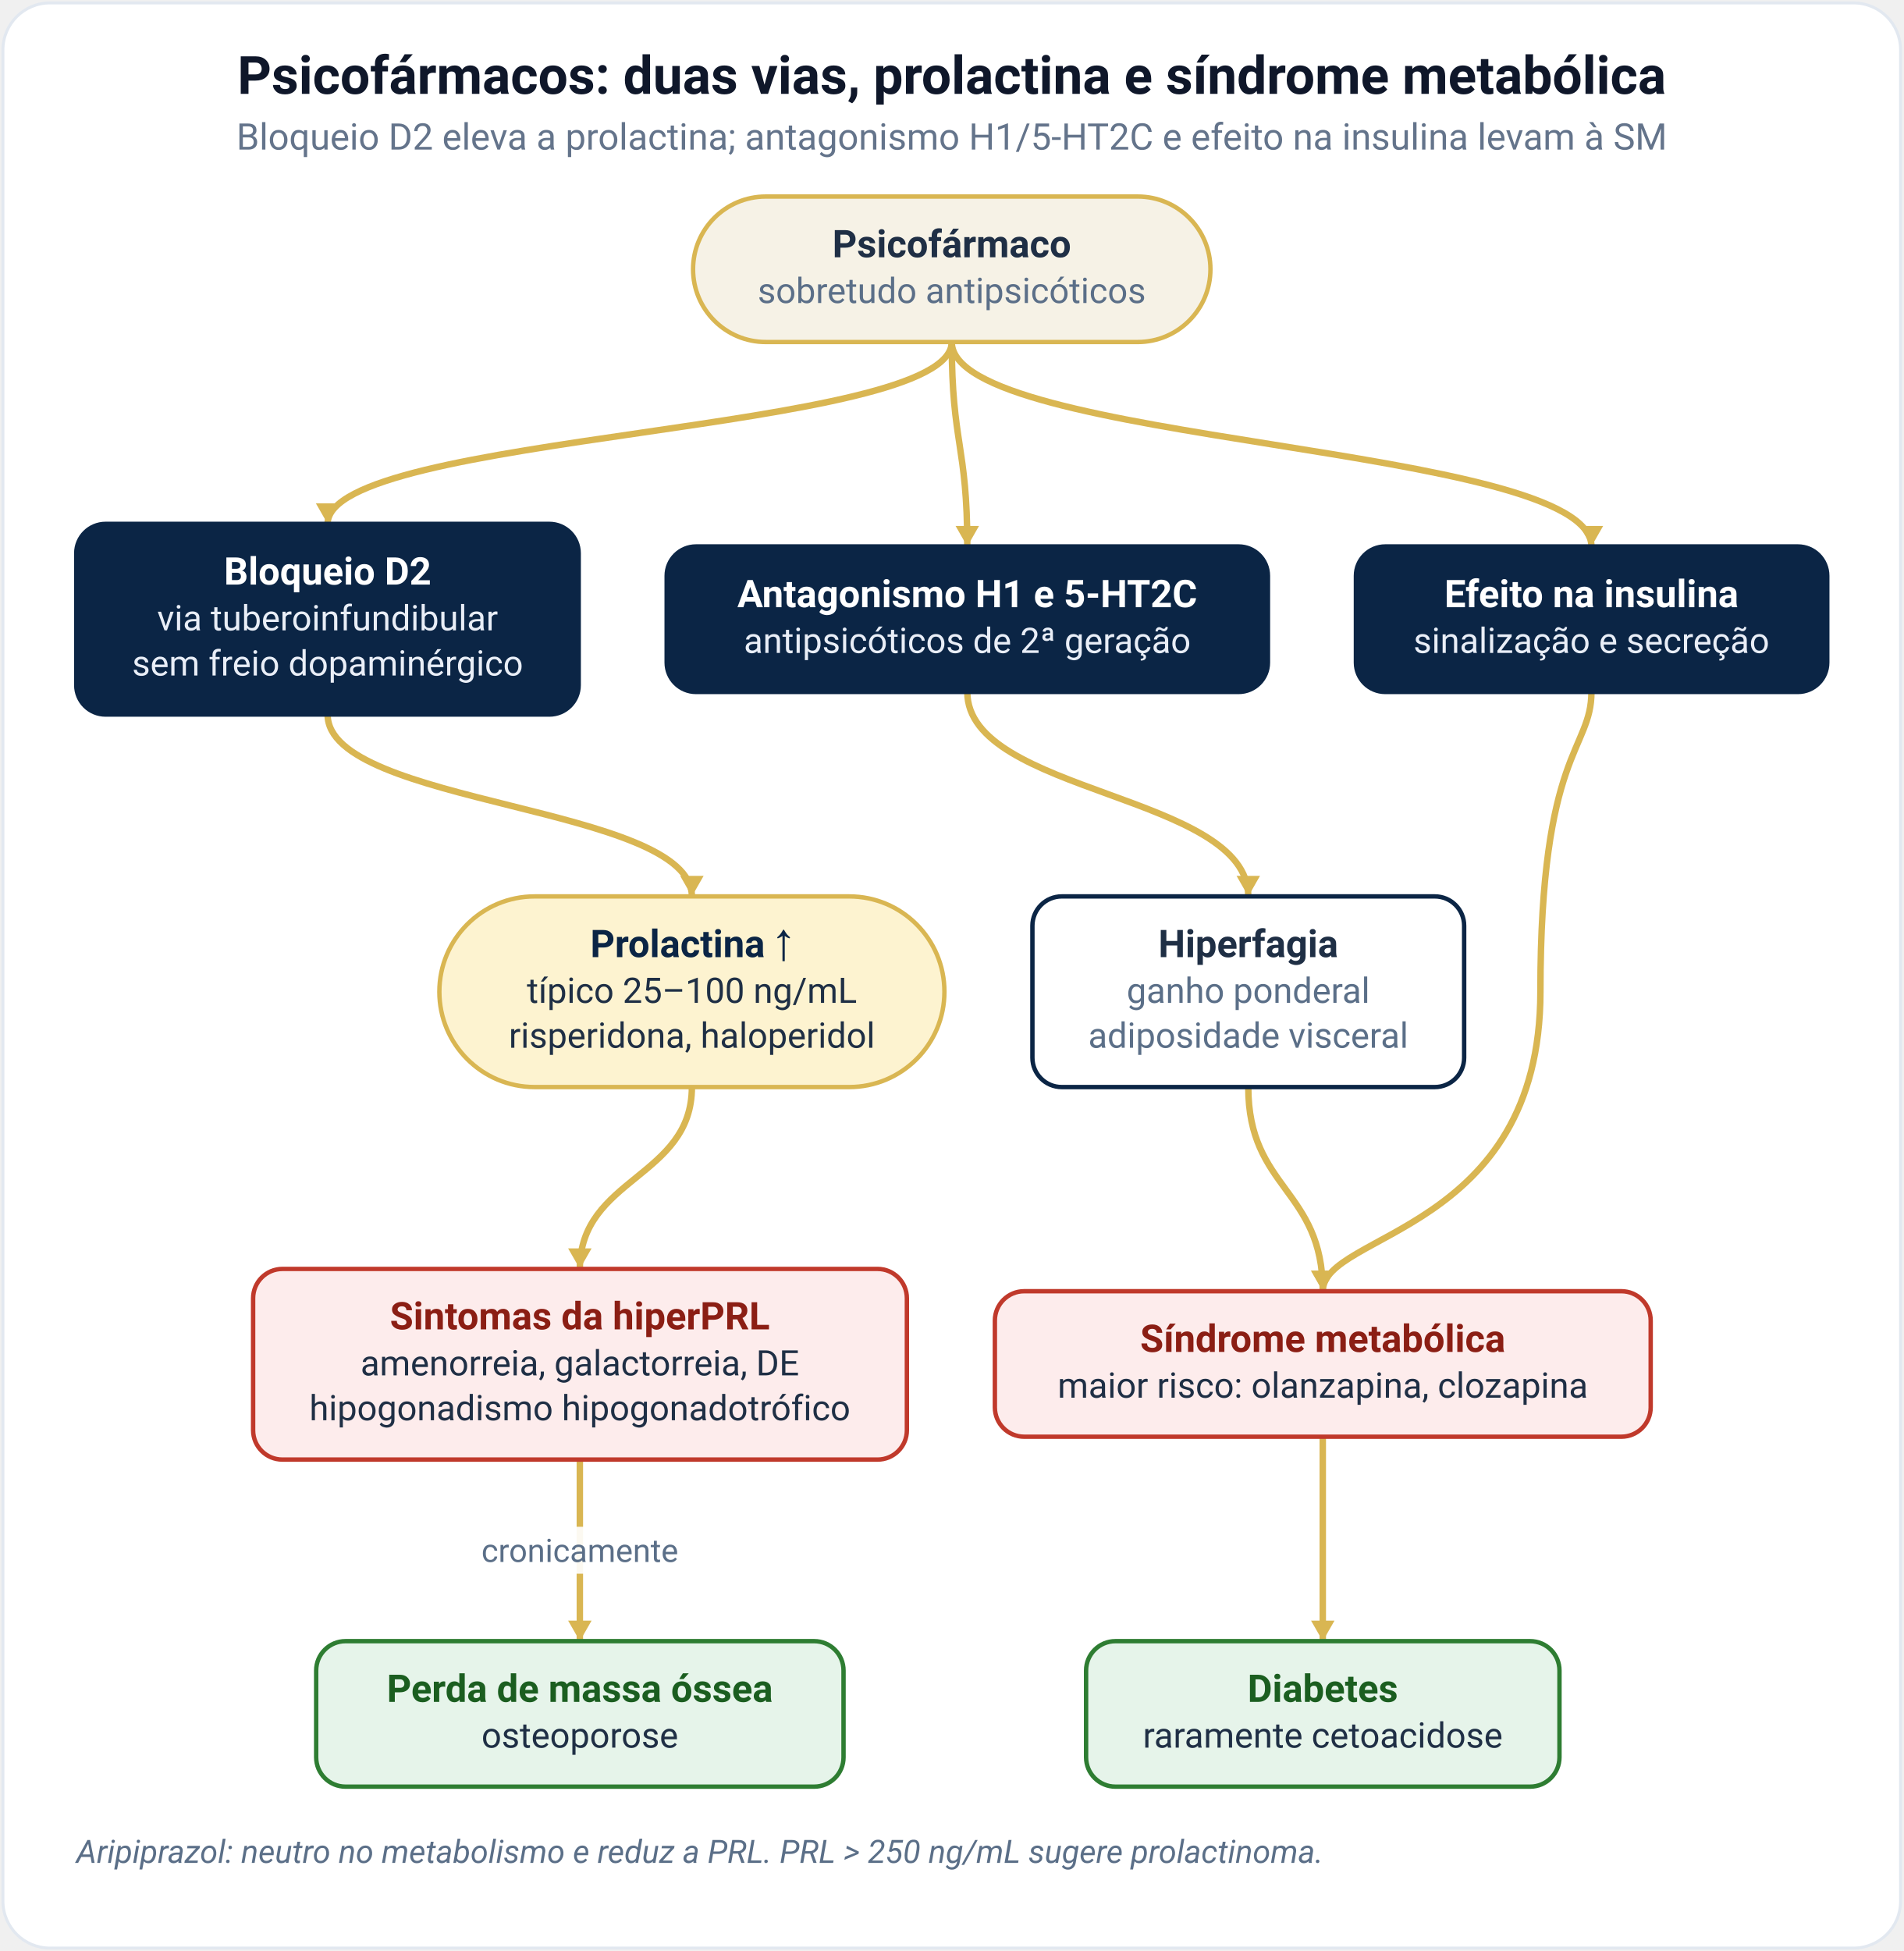
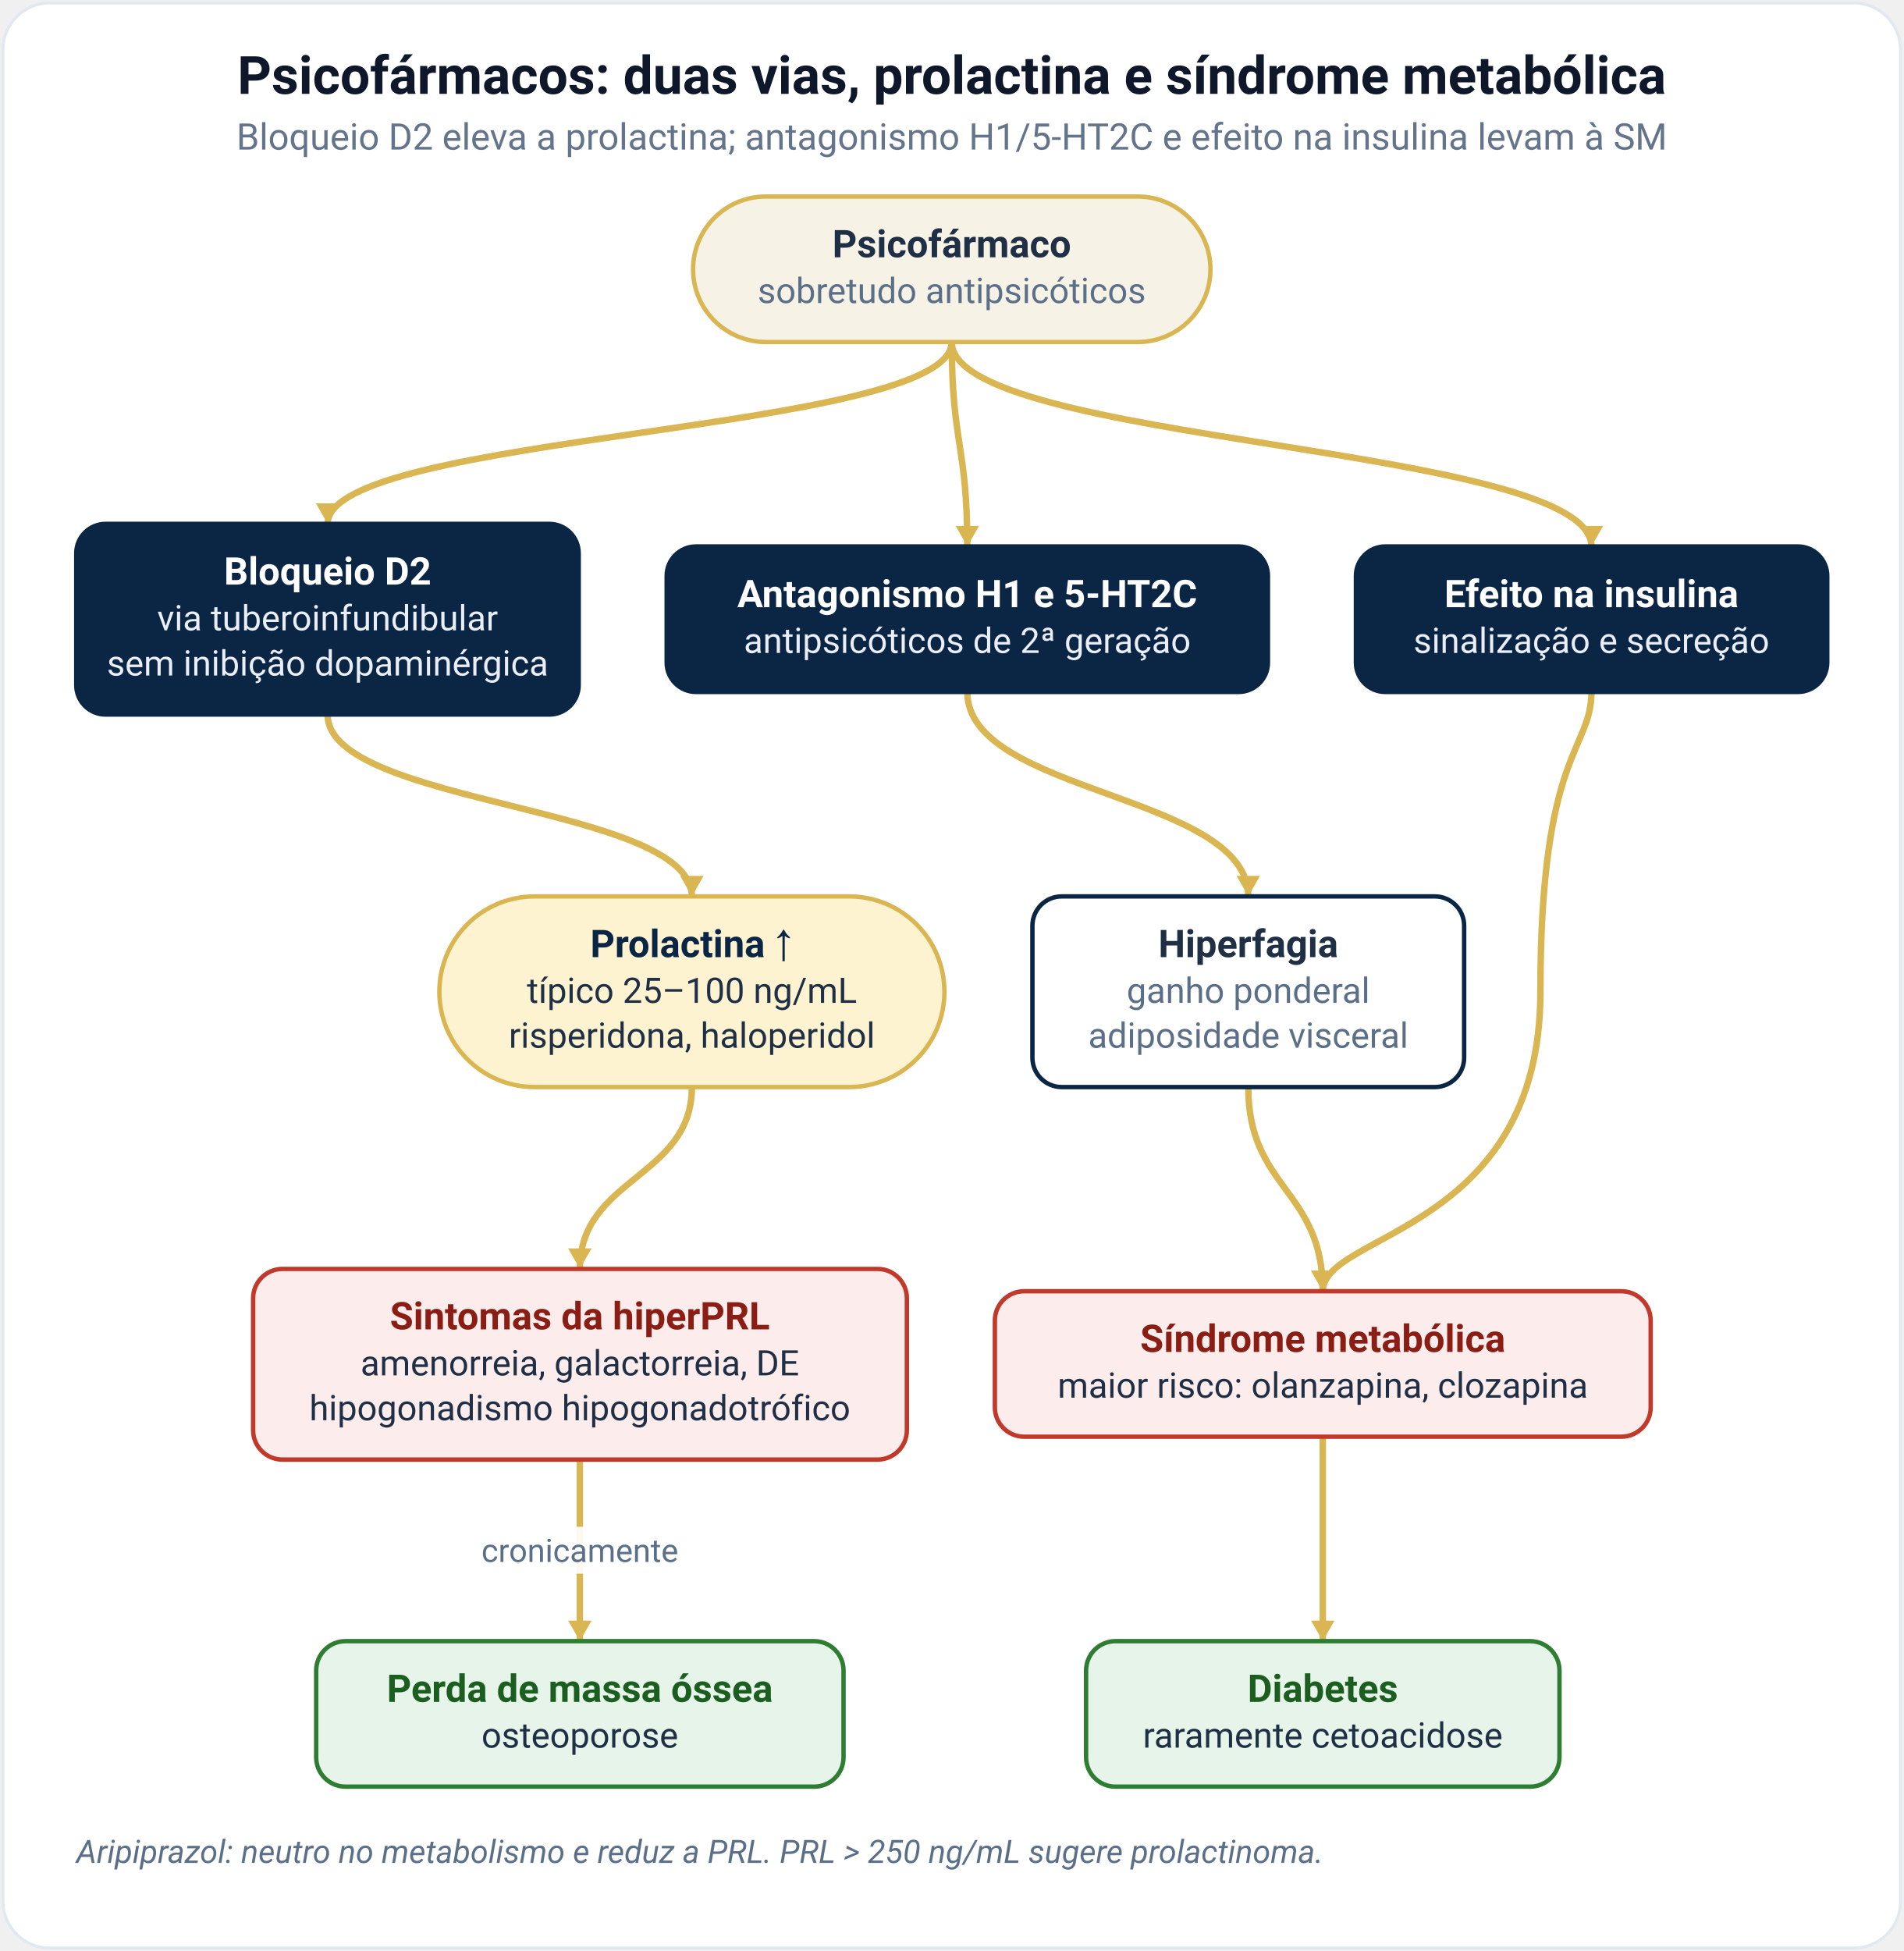
<svg xmlns="http://www.w3.org/2000/svg" viewBox="0 0 649 665.13" width="649" height="665.13" role="img" aria-label="Psicofármacos: duas vias, prolactina e síndrome metabólica">
  <defs>
    <marker id="fmetabolica-ag" markerWidth="10" markerHeight="10" refX="8" refY="5" orient="auto" markerUnits="userSpaceOnUse">
      <path d="M1,1 L8,5 L1,9 Z" fill="#d9b652" />
    </marker>
    <marker id="fmetabolica-ar" markerWidth="10" markerHeight="10" refX="8" refY="5" orient="auto" markerUnits="userSpaceOnUse">
      <path d="M1,1 L8,5 L1,9 Z" fill="#c0392b" />
    </marker>
    <marker id="fmetabolica-as" markerWidth="10" markerHeight="10" refX="8" refY="5" orient="auto" markerUnits="userSpaceOnUse">
      <path d="M1,1 L8,5 L1,9 Z" fill="#5b6f88" />
    </marker>
    <marker id="fmetabolica-av" markerWidth="10" markerHeight="10" refX="8" refY="5" orient="auto" markerUnits="userSpaceOnUse">
      <path d="M1,1 L8,5 L1,9 Z" fill="#2e7d32" />
    </marker>
  </defs>
  <rect x="1" y="1" width="647" height="663.13" rx="16" fill="#ffffff" stroke="#e2e8f0" />
  <text x="324.5" y="32" font-family="-apple-system,'Segoe UI',Roboto,Helvetica,Arial,sans-serif" font-size="18" font-weight="700" fill="#0f172a" text-anchor="middle">Psicofármacos: duas vias, prolactina e síndrome metabólica</text>
  <text x="324.5" y="51" font-family="-apple-system,'Segoe UI',Roboto,Helvetica,Arial,sans-serif" font-size="12.5" fill="#64748b" text-anchor="middle">Bloqueio D2 eleva a prolactina; antagonismo H1/5-HT2C e efeito na insulina levam à SM</text>
  <path d="M324.5,116.6 C324.5,147.6 111.7,147.6 111.7,178.6" fill="none" stroke="#d9b652" stroke-width="2.2" marker-end="url(#fmetabolica-ag)" />
  <path d="M324.5,116.6 C324.5,151.5 329.8,151.5 329.8,186.3" fill="none" stroke="#d9b652" stroke-width="2.2" marker-end="url(#fmetabolica-ag)" />
  <path d="M324.5,116.6 C324.5,151.5 542.6,151.5 542.6,186.3" fill="none" stroke="#d9b652" stroke-width="2.2" marker-end="url(#fmetabolica-ag)" />
  <path d="M111.7,243.6 C111.7,274.6 235.9,274.6 235.9,305.6" fill="none" stroke="#d9b652" stroke-width="2.2" marker-end="url(#fmetabolica-ag)" />
  <path d="M235.9,370.6 C235.9,401.5 197.7,401.5 197.7,432.6" fill="none" stroke="#d9b652" stroke-width="2.2" marker-end="url(#fmetabolica-ag)" />
  <path d="M197.7,497.5 L197.7,559.5" fill="none" stroke="#d9b652" stroke-width="2.2" marker-end="url(#fmetabolica-ag)" />
  <path d="M329.8,235.9 C329.8,270.7 425.6,270.7 425.6,305.6" fill="none" stroke="#d9b652" stroke-width="2.2" marker-end="url(#fmetabolica-ag)" />
  <path d="M425.6,370.6 C425.6,405.4 451,405.4 451,440.2" fill="none" stroke="#d9b652" stroke-width="2.2" marker-end="url(#fmetabolica-ag)" />
  <path d="M542.6,235.9 C542.6,255.9 525.2,255.9 525.2,338.1 S451,420.2 451,440.2" fill="none" stroke="#d9b652" stroke-width="2.2" marker-end="url(#fmetabolica-ag)" />
  <path d="M451,489.8 L451,559.5" fill="none" stroke="#d9b652" stroke-width="2.2" marker-end="url(#fmetabolica-ag)" />
  <rect x="236.3" y="67" width="176.4" height="49.6" rx="24.805" fill="#f6f2e6" stroke="#d9b652" stroke-width="1.5" />
  <text x="324.5" y="87.7" font-family="-apple-system,'Segoe UI',Roboto,Helvetica,Arial,sans-serif" font-size="13" font-weight="700" fill="#1f2f45" text-anchor="middle">Psicofármaco</text>
  <text x="324.5" y="103.3" font-family="-apple-system,'Segoe UI',Roboto,Helvetica,Arial,sans-serif" font-size="12" fill="#5b6f88" text-anchor="middle">sobretudo antipsicóticos</text>
  <rect x="26" y="178.6" width="171.3" height="65" rx="10" fill="#0b2545" stroke="#0b2545" stroke-width="1.5" />
  <text x="111.7" y="199.3" font-family="-apple-system,'Segoe UI',Roboto,Helvetica,Arial,sans-serif" font-size="13" font-weight="700" fill="#ffffff" text-anchor="middle">Bloqueio D2</text>
  <text x="111.7" y="214.9" font-family="-apple-system,'Segoe UI',Roboto,Helvetica,Arial,sans-serif" font-size="12" fill="#e9eef7" text-anchor="middle">via tuberoinfundibular</text>
-   <text x="111.7" y="230.3" font-family="-apple-system,'Segoe UI',Roboto,Helvetica,Arial,sans-serif" font-size="12" fill="#e9eef7" text-anchor="middle">sem freio dopaminérgico</text>
+   <text x="111.7" y="230.3" font-family="-apple-system,'Segoe UI',Roboto,Helvetica,Arial,sans-serif" font-size="12" fill="#e9eef7" text-anchor="middle">sem inibição dopaminérgica</text>
  <rect x="227.3" y="186.3" width="205" height="49.6" rx="10" fill="#0b2545" stroke="#0b2545" stroke-width="1.5" />
  <text x="329.8" y="207" font-family="-apple-system,'Segoe UI',Roboto,Helvetica,Arial,sans-serif" font-size="13" font-weight="700" fill="#ffffff" text-anchor="middle">Antagonismo H1 e 5-HT2C</text>
  <text x="329.8" y="222.6" font-family="-apple-system,'Segoe UI',Roboto,Helvetica,Arial,sans-serif" font-size="12" fill="#e9eef7" text-anchor="middle">antipsicóticos de 2ª geração</text>
  <rect x="462.3" y="186.3" width="160.7" height="49.6" rx="10" fill="#0b2545" stroke="#0b2545" stroke-width="1.5" />
  <text x="542.6" y="207" font-family="-apple-system,'Segoe UI',Roboto,Helvetica,Arial,sans-serif" font-size="13" font-weight="700" fill="#ffffff" text-anchor="middle">Efeito na insulina</text>
  <text x="542.6" y="222.6" font-family="-apple-system,'Segoe UI',Roboto,Helvetica,Arial,sans-serif" font-size="12" fill="#e9eef7" text-anchor="middle">sinalização e secreção</text>
  <rect x="149.8" y="305.6" width="172.2" height="65" rx="32.485" fill="#fdf3d0" stroke="#d9b652" stroke-width="1.5" />
  <text x="235.9" y="326.3" font-family="-apple-system,'Segoe UI',Roboto,Helvetica,Arial,sans-serif" font-size="13" font-weight="700" fill="#0b2545" text-anchor="middle">Prolactina ↑</text>
  <text x="235.9" y="341.9" font-family="-apple-system,'Segoe UI',Roboto,Helvetica,Arial,sans-serif" font-size="12" fill="#1f2f45" text-anchor="middle">típico 25–100 ng/mL</text>
  <text x="235.9" y="357.2" font-family="-apple-system,'Segoe UI',Roboto,Helvetica,Arial,sans-serif" font-size="12" fill="#1f2f45" text-anchor="middle">risperidona, haloperidol</text>
  <rect x="352" y="305.6" width="147.2" height="65" rx="10" fill="#ffffff" stroke="#0b2545" stroke-width="1.5" />
  <text x="425.6" y="326.3" font-family="-apple-system,'Segoe UI',Roboto,Helvetica,Arial,sans-serif" font-size="13" font-weight="700" fill="#1f2f45" text-anchor="middle">Hiperfagia</text>
  <text x="425.6" y="341.9" font-family="-apple-system,'Segoe UI',Roboto,Helvetica,Arial,sans-serif" font-size="12" fill="#5b6f88" text-anchor="middle">ganho ponderal</text>
  <text x="425.6" y="357.2" font-family="-apple-system,'Segoe UI',Roboto,Helvetica,Arial,sans-serif" font-size="12" fill="#5b6f88" text-anchor="middle">adiposidade visceral</text>
  <rect x="86.3" y="432.6" width="222.9" height="65" rx="10" fill="#fdecec" stroke="#c0392b" stroke-width="1.5" />
  <text x="197.7" y="453.2" font-family="-apple-system,'Segoe UI',Roboto,Helvetica,Arial,sans-serif" font-size="13" font-weight="700" fill="#8b1e14" text-anchor="middle">Sintomas da hiperPRL</text>
  <text x="197.7" y="468.9" font-family="-apple-system,'Segoe UI',Roboto,Helvetica,Arial,sans-serif" font-size="12" fill="#1f2f45" text-anchor="middle">amenorreia, galactorreia, DE</text>
  <text x="197.7" y="484.2" font-family="-apple-system,'Segoe UI',Roboto,Helvetica,Arial,sans-serif" font-size="12" fill="#1f2f45" text-anchor="middle">hipogonadismo hipogonadotrófico</text>
  <rect x="339.2" y="440.2" width="223.6" height="49.6" rx="10" fill="#fdecec" stroke="#c0392b" stroke-width="1.5" />
  <text x="451" y="460.9" font-family="-apple-system,'Segoe UI',Roboto,Helvetica,Arial,sans-serif" font-size="13" font-weight="700" fill="#8b1e14" text-anchor="middle">Síndrome metabólica</text>
  <text x="451" y="476.5" font-family="-apple-system,'Segoe UI',Roboto,Helvetica,Arial,sans-serif" font-size="12" fill="#1f2f45" text-anchor="middle">maior risco: olanzapina, clozapina</text>
  <rect x="107.8" y="559.5" width="179.8" height="49.6" rx="10" fill="#e6f4ea" stroke="#2e7d32" stroke-width="1.5" />
  <text x="197.7" y="580.2" font-family="-apple-system,'Segoe UI',Roboto,Helvetica,Arial,sans-serif" font-size="13" font-weight="700" fill="#1b5e20" text-anchor="middle">Perda de massa óssea</text>
  <text x="197.7" y="595.8" font-family="-apple-system,'Segoe UI',Roboto,Helvetica,Arial,sans-serif" font-size="12" fill="#1f2f45" text-anchor="middle">osteoporose</text>
  <rect x="370.3" y="559.5" width="161.4" height="49.6" rx="10" fill="#e6f4ea" stroke="#2e7d32" stroke-width="1.5" />
  <text x="451" y="580.2" font-family="-apple-system,'Segoe UI',Roboto,Helvetica,Arial,sans-serif" font-size="13" font-weight="700" fill="#1b5e20" text-anchor="middle">Diabetes</text>
  <text x="451" y="595.8" font-family="-apple-system,'Segoe UI',Roboto,Helvetica,Arial,sans-serif" font-size="12" fill="#1f2f45" text-anchor="middle">raramente cetoacidose</text>
  <rect x="157.7" y="520.5" width="80" height="16" rx="8" fill="#ffffff" fill-opacity=".92" />
  <text x="197.7" y="532.5" font-family="-apple-system,'Segoe UI',Roboto,Helvetica,Arial,sans-serif" font-size="11" fill="#5b6f88" text-anchor="middle" class="lbl">cronicamente</text>
  <text x="26" y="635.1" font-family="-apple-system,'Segoe UI',Roboto,Helvetica,Arial,sans-serif" font-size="11" font-style="italic" fill="#5b6f88" text-anchor="start">Aripiprazol: neutro no metabolismo e reduz a PRL. PRL &gt; 250 ng/mL sugere prolactinoma.</text>
</svg>
